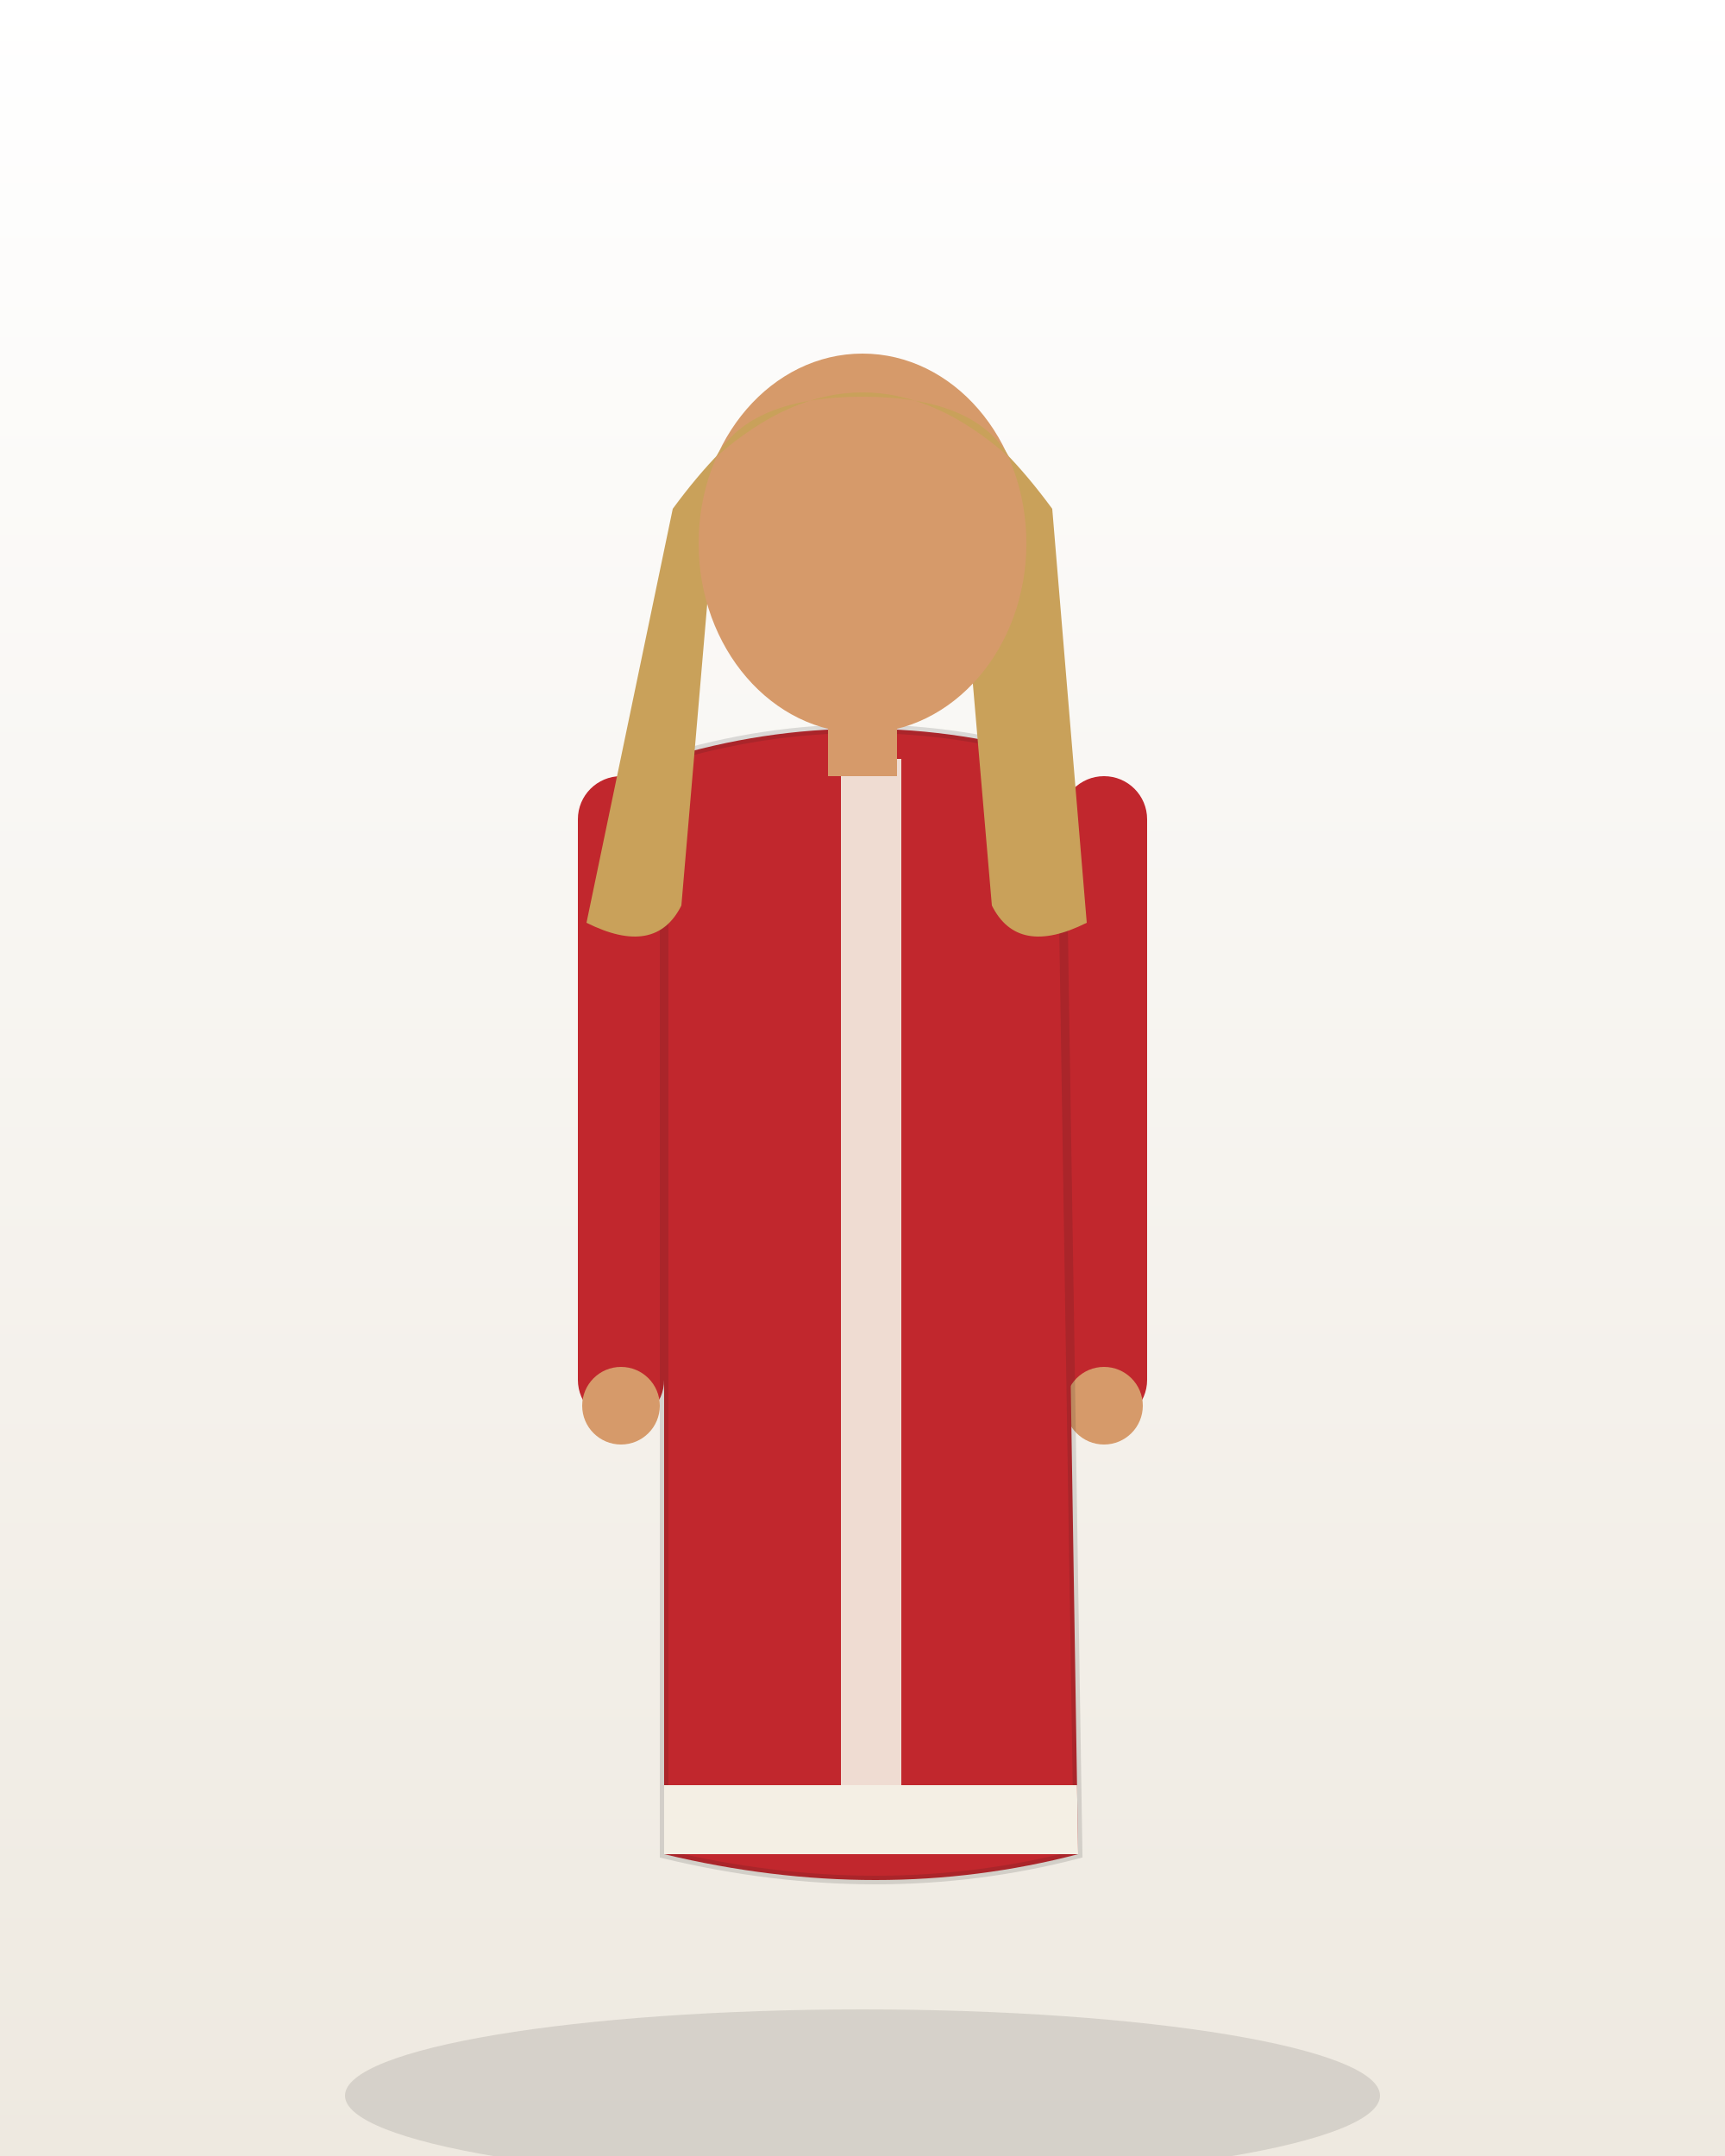
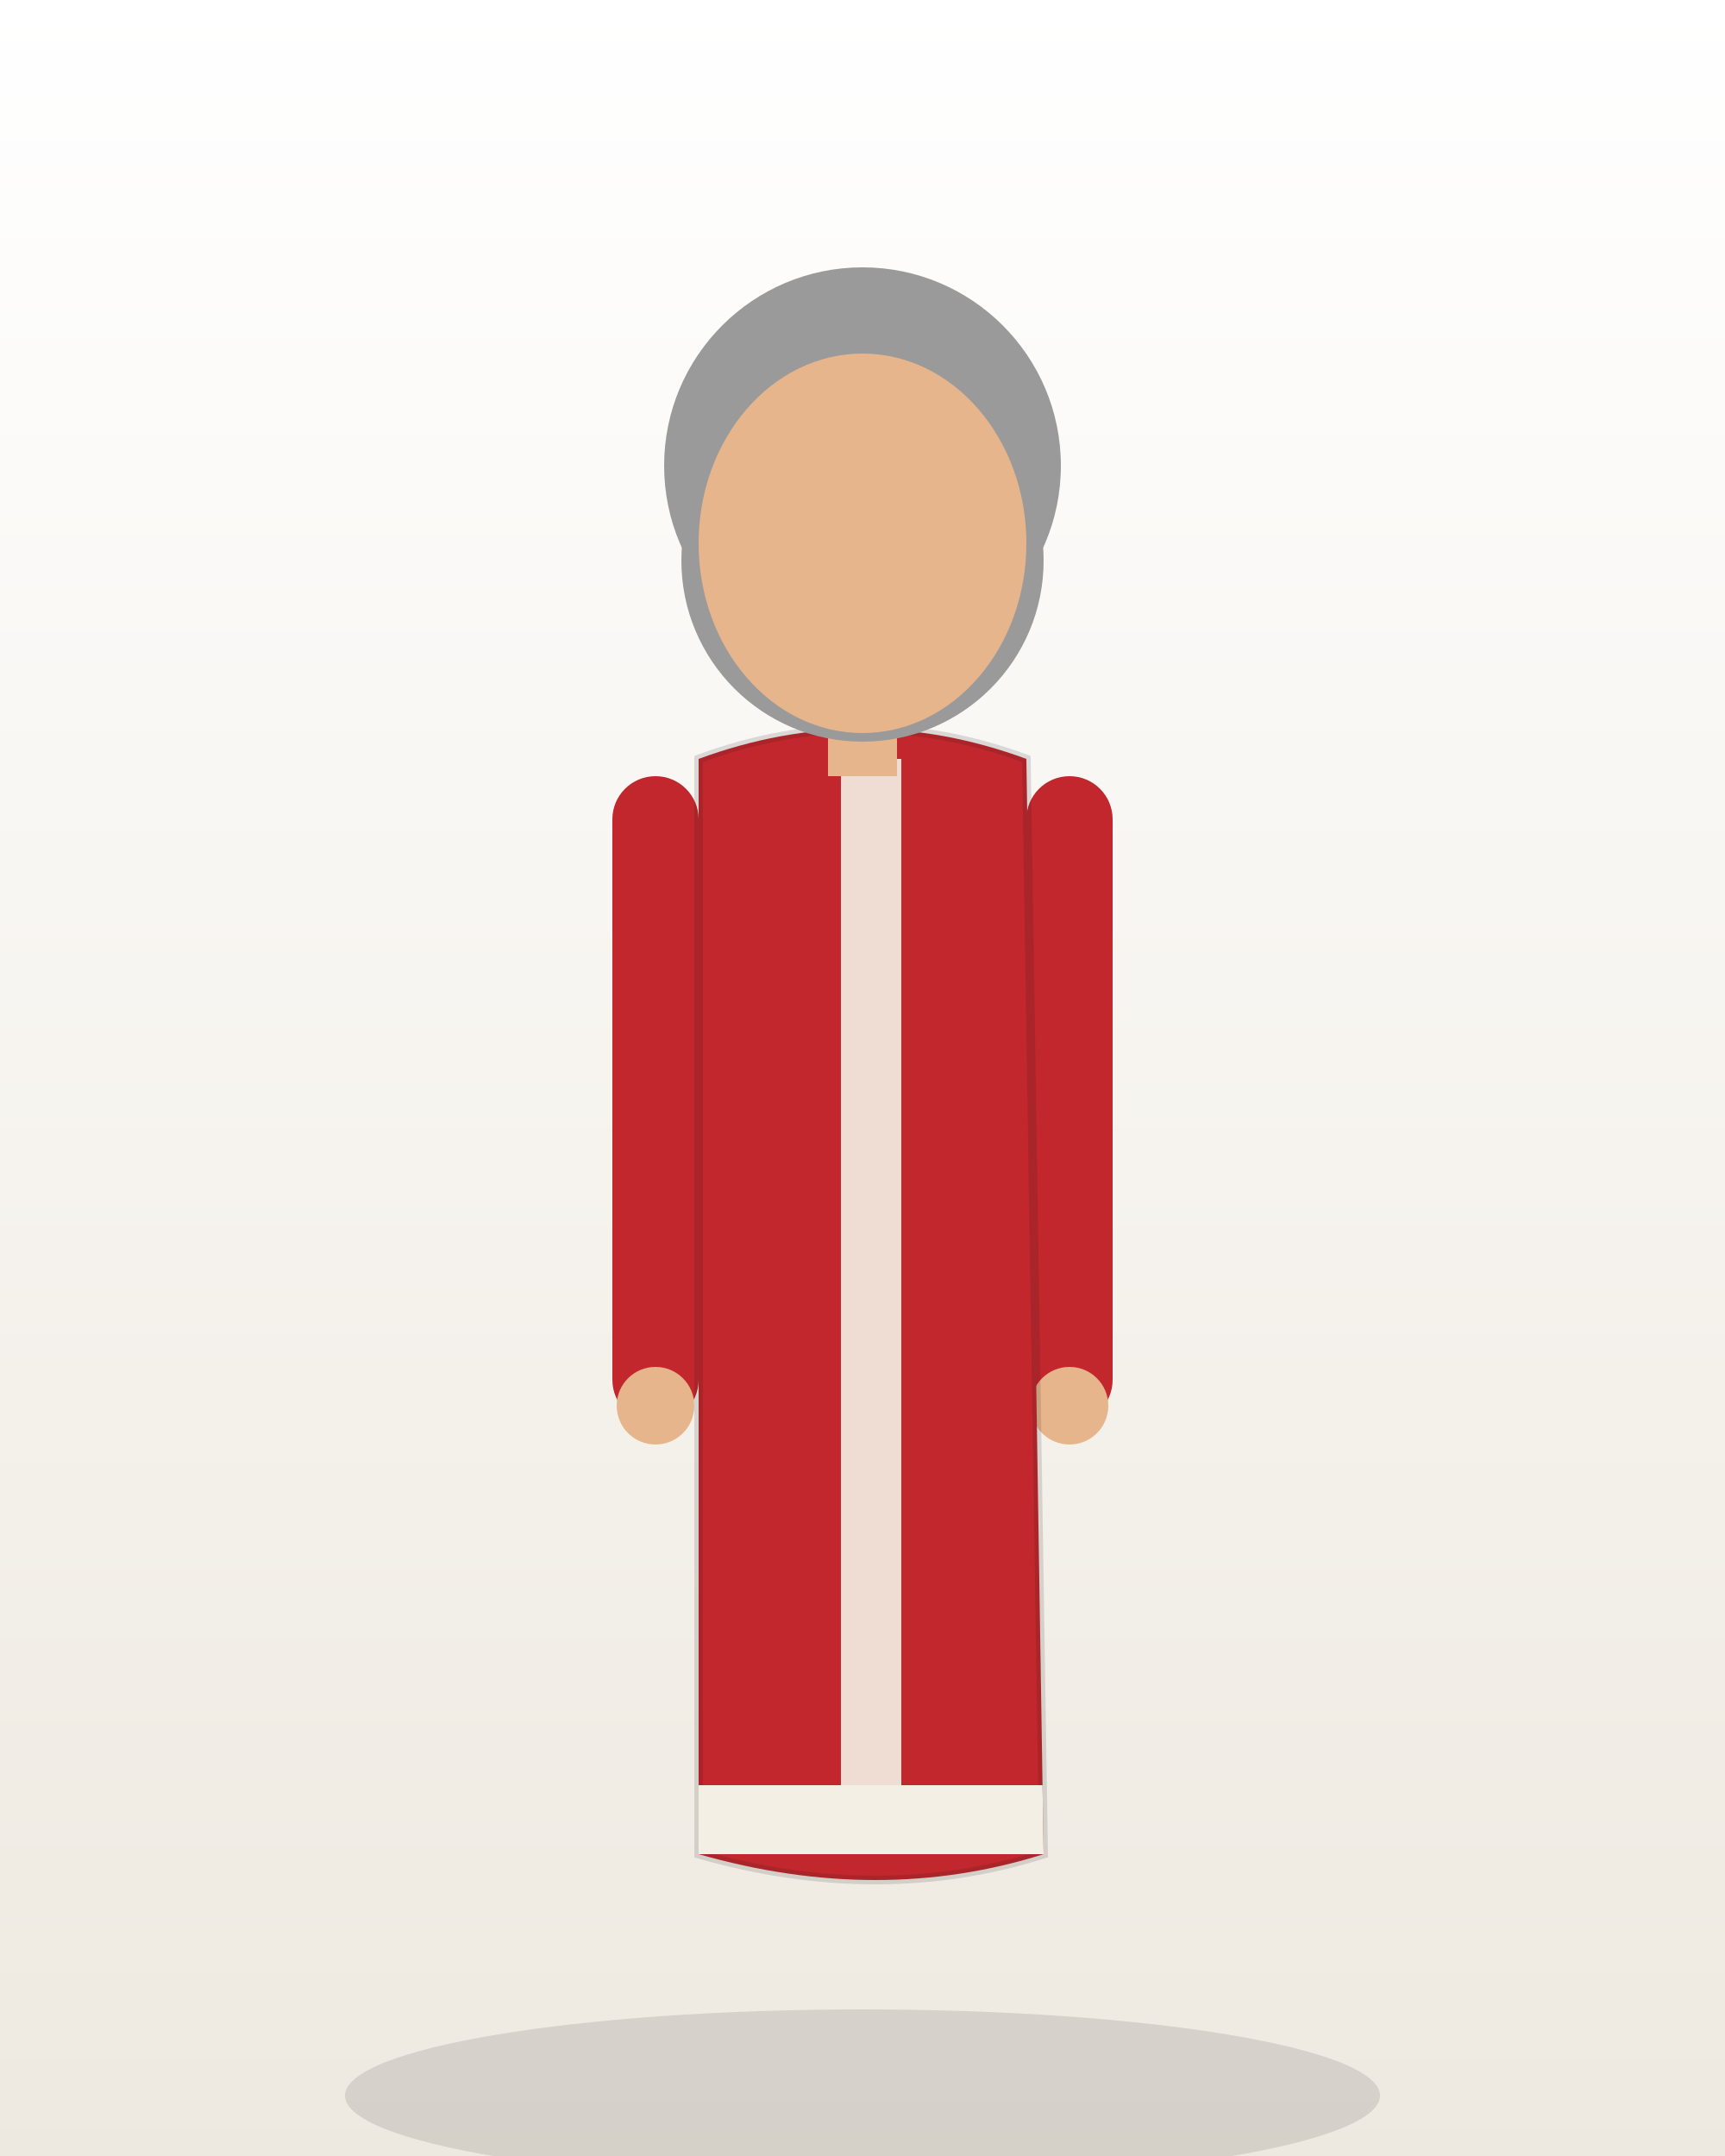
<svg xmlns="http://www.w3.org/2000/svg" width="400" height="500" viewBox="0 0 400 500" role="img" aria-label="Mrs. Claus Dress illustration">
  <defs>
    <linearGradient id="g-mrs-claus" x1="0" y1="0" x2="0" y2="1">
      <stop offset="0" stop-color="#ffffff" />
      <stop offset="1" stop-color="#eee9e0" />
    </linearGradient>
  </defs>
  <rect width="400" height="500" fill="url(#g-mrs-claus)" />
  <ellipse cx="200" cy="486" rx="120" ry="20" fill="#1c1a17" opacity="0.12" />
  <clipPath id="t-mrs-claus">
-     <path d="M154 176     q46 -14 92 0     l4 254     q-46 12 -96 0 Z" />
+     <path d="M162 176     q38 -14 76 0     l4 254     q-38 12 -80 0 Z" />
  </clipPath>
-   <rect x="134" y="180" width="20" height="150" rx="10" fill="#C1272D" />
-   <rect x="246" y="180" width="20" height="150" rx="10" fill="#C1272D" />
-   <circle cx="144" cy="326" r="9" fill="#D69A6A" />
-   <circle cx="256" cy="326" r="9" fill="#D69A6A" />
-   <path d="M154 176     q46 -14 92 0     l4 254     q-46 12 -96 0 Z" fill="#C1272D" stroke="#1c1a17" stroke-opacity="0.14" stroke-width="2" />
+   <rect x="142" y="180" width="20" height="150" rx="10" fill="#C1272D" />
+   <rect x="238" y="180" width="20" height="150" rx="10" fill="#C1272D" />
+   <circle cx="152" cy="326" r="9" fill="#E7B58C" />
+   <circle cx="248" cy="326" r="9" fill="#E7B58C" />
+   <path d="M162 176     q38 -14 76 0     l4 254     q-38 12 -80 0 Z" fill="#C1272D" stroke="#1c1a17" stroke-opacity="0.14" stroke-width="2" />
  <g clip-path="url(#t-mrs-claus)">
-     <rect x="154" y="414" width="96" height="16" fill="#F4EFE4" />
+     <rect x="162" y="414" width="80" height="16" fill="#F4EFE4" />
    <rect x="195" y="176" width="14" height="254" fill="#F4EFE4" opacity="0.9" />
  </g>
-   <rect x="192" y="150" width="16" height="30" fill="#D69A6A" />
-   <path d="M156 118 q44 -60 88 0 l8 96 q-16 8 -22 -4 l-6 -70 q-28 14 -60 0 l-6 70 q-6 12 -22 4 Z" fill="#C9A15A" />
-   <ellipse cx="200" cy="126" rx="38" ry="44" fill="#D69A6A" />
-   <path d="M166 106 q34 -30 68 0 q-8 -14 -34 -14 q-26 0 -34 14 Z" fill="#C9A15A" />
+   <rect x="192" y="150" width="16" height="30" fill="#E7B58C" />
+   <circle cx="200" cy="108" r="46" fill="#9A9A9A" />
+   <circle cx="200" cy="130" r="42" fill="#9A9A9A" />
+   <ellipse cx="200" cy="126" rx="38" ry="44" fill="#E7B58C" />
</svg>
